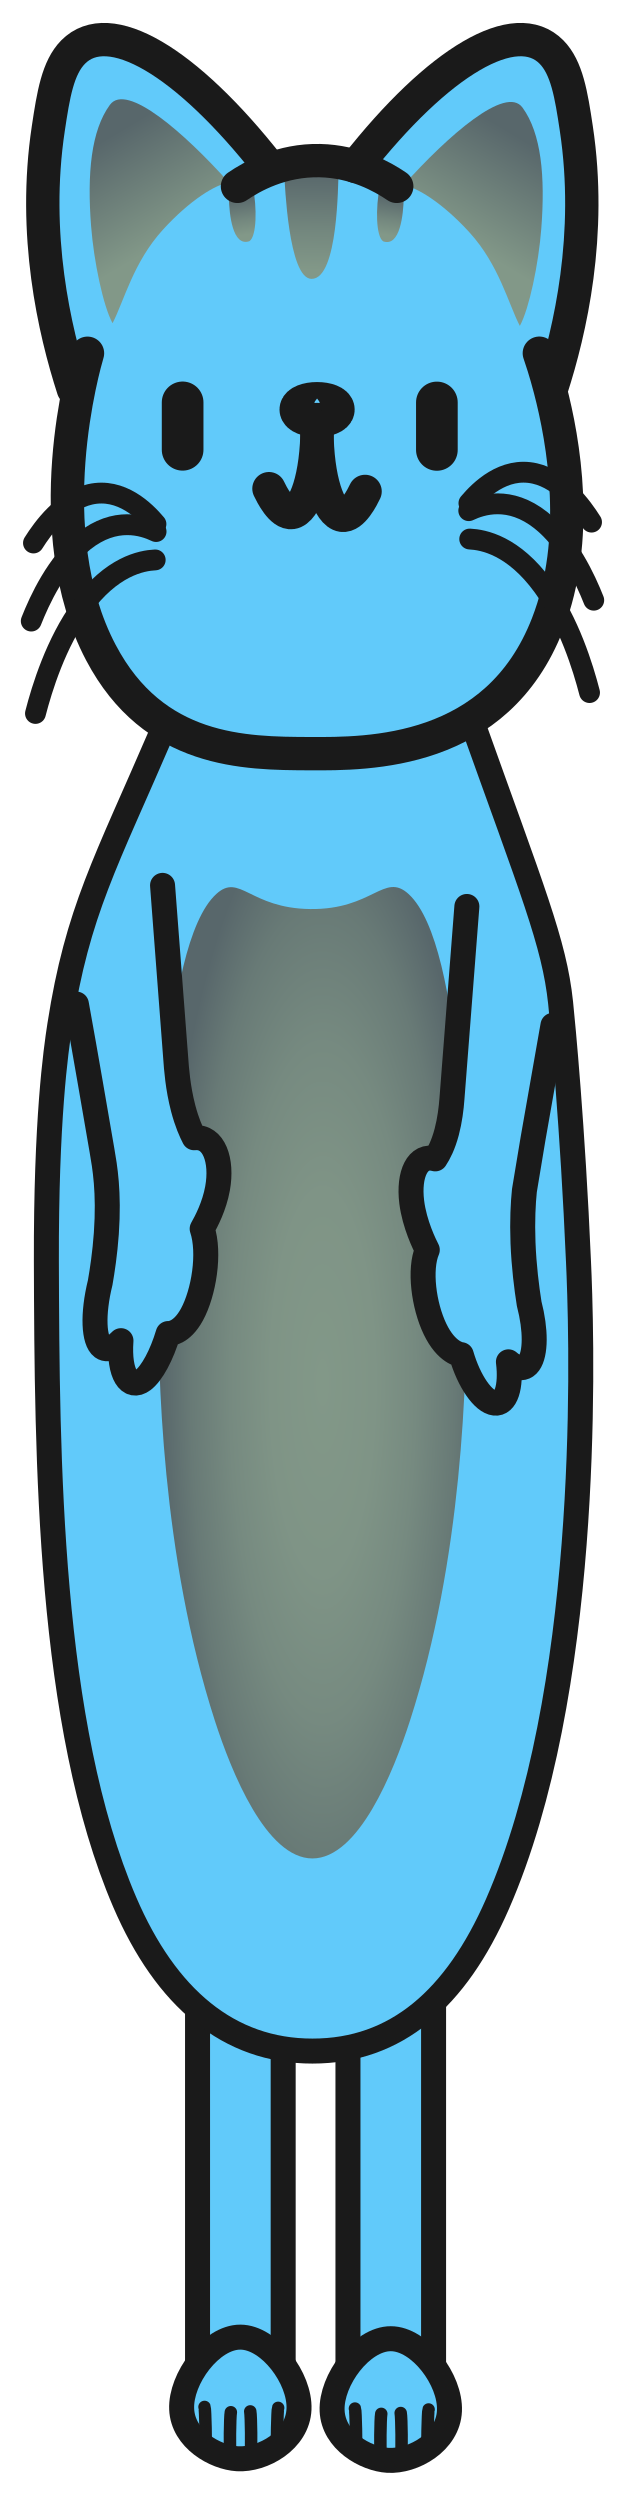
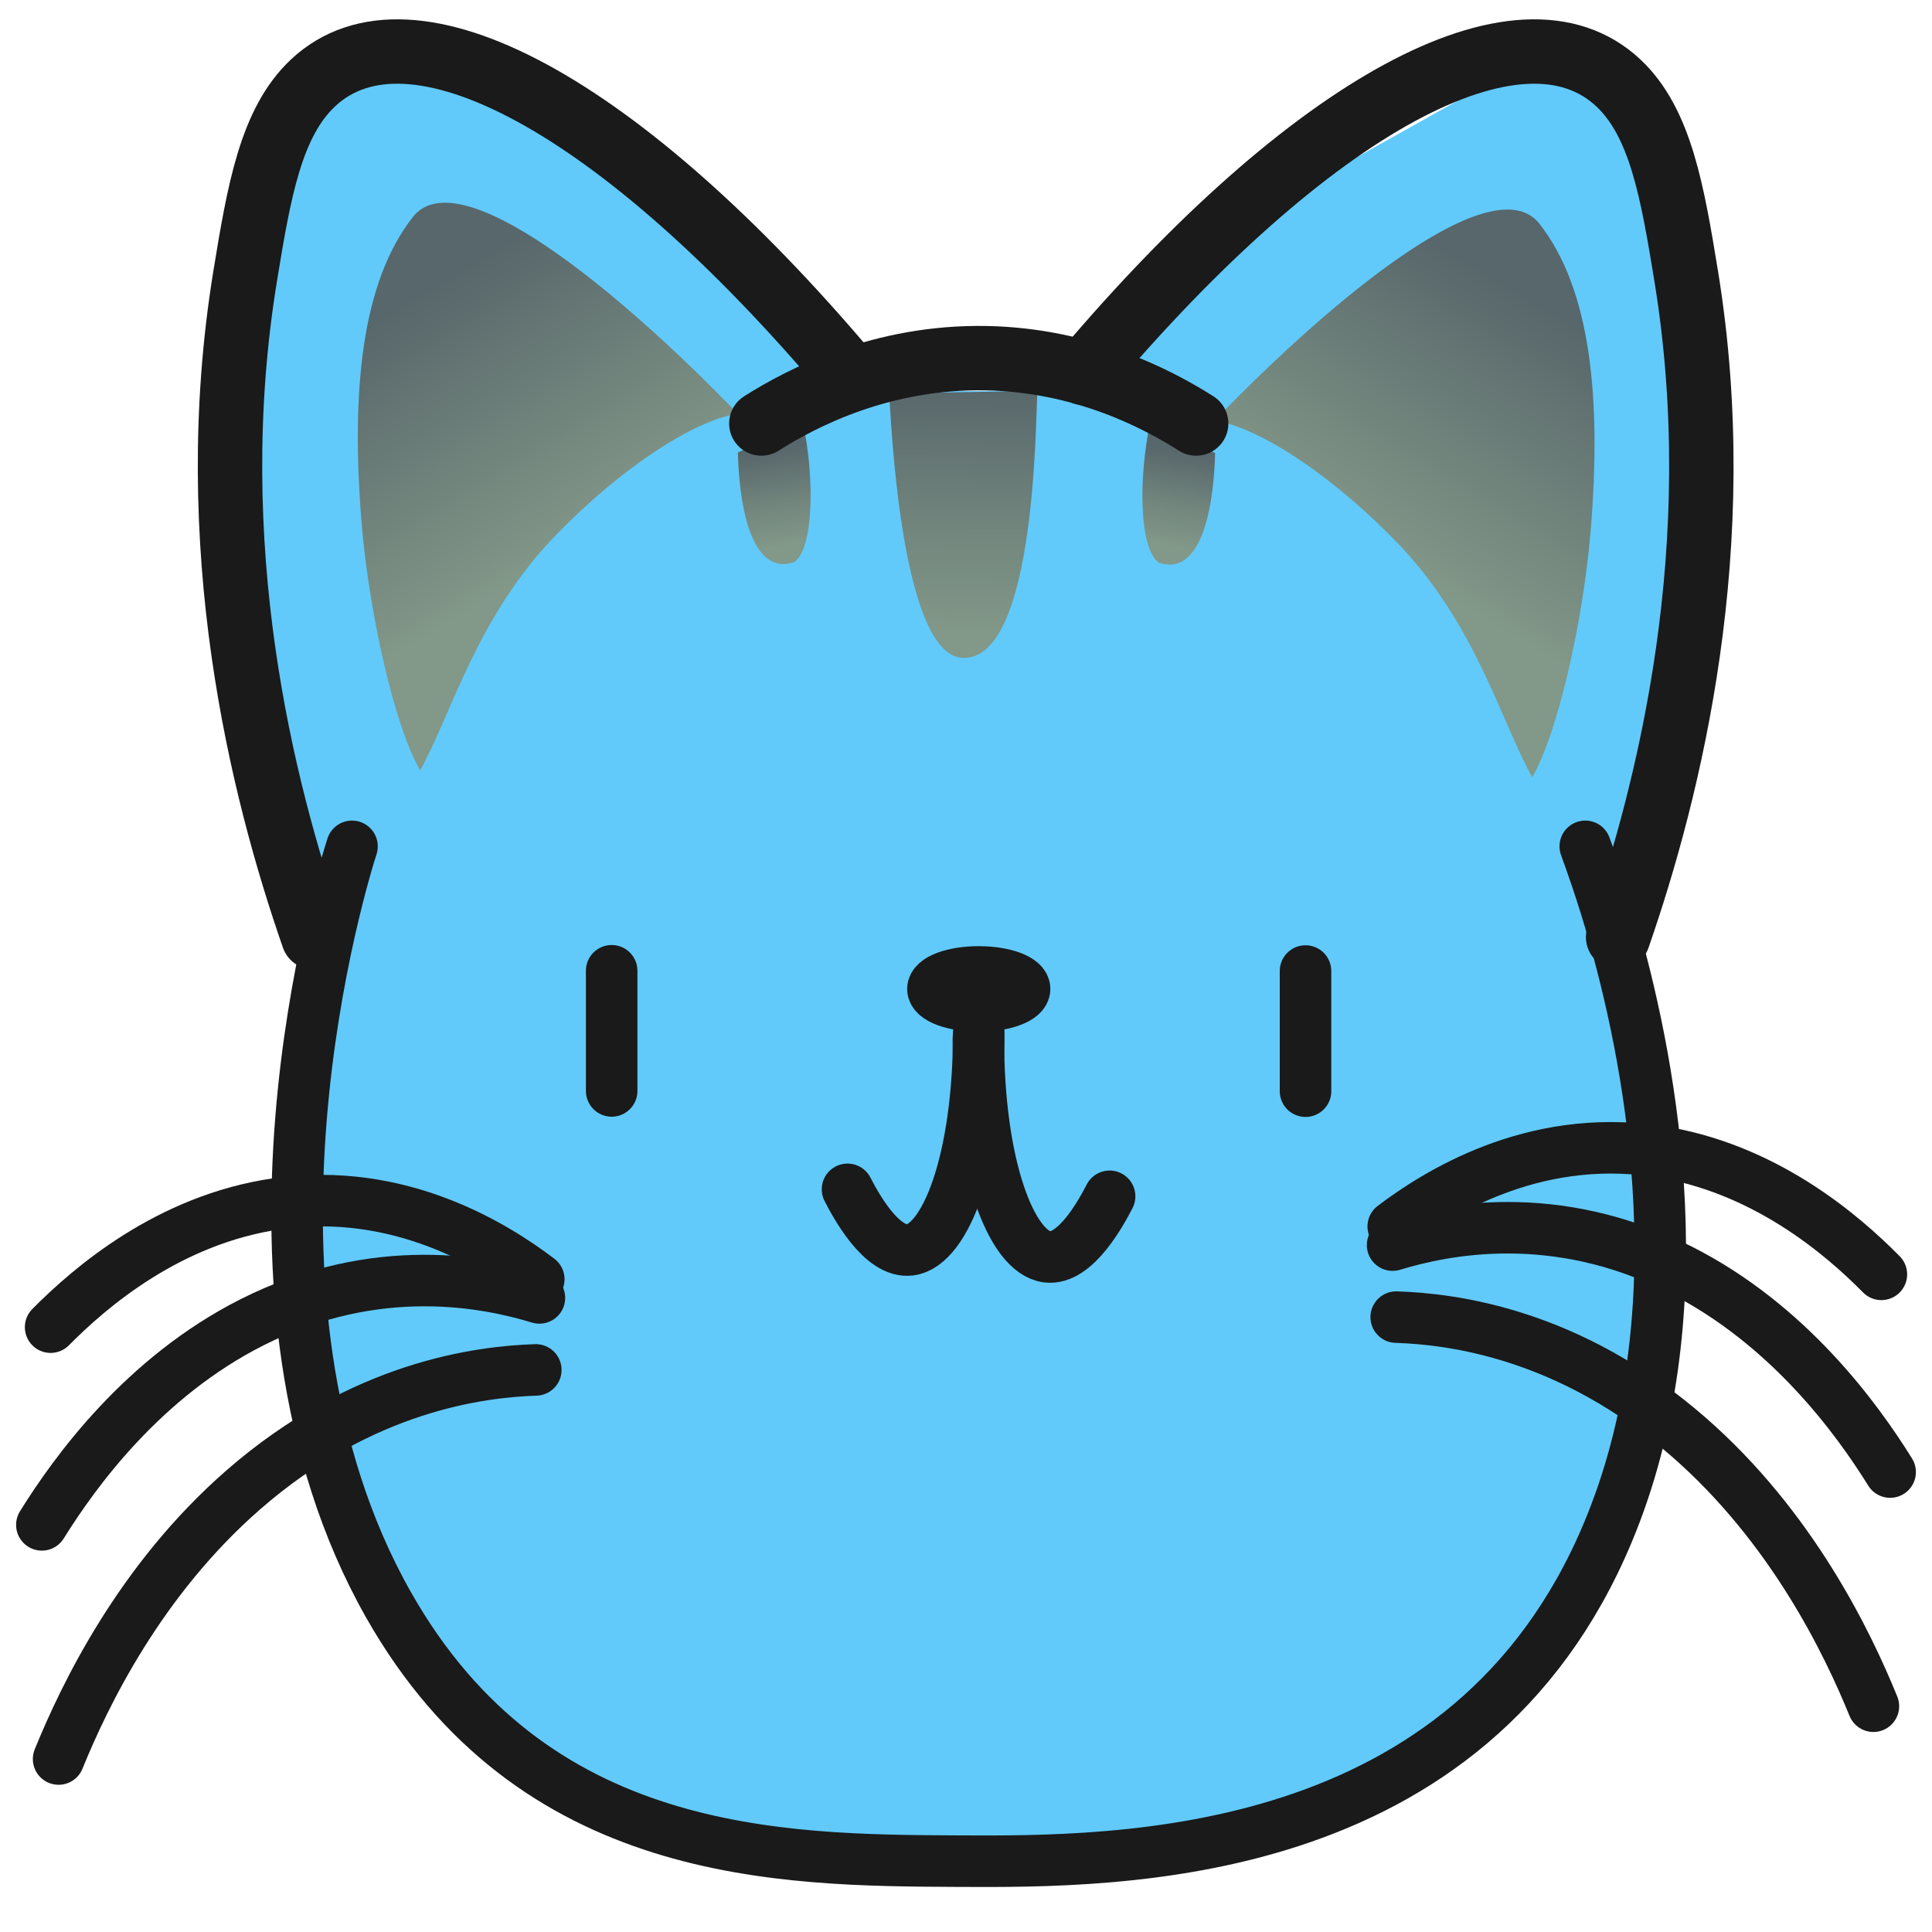
- <svg xmlns="http://www.w3.org/2000/svg" xmlns:xlink="http://www.w3.org/1999/xlink" id="Calque_1" viewBox="0 0 150 600">
+ <svg xmlns="http://www.w3.org/2000/svg" xmlns:xlink="http://www.w3.org/1999/xlink" id="Calque_1" viewBox="0 0 150 150">
  <defs>
-     <style>.cls-1{fill:#1a1a1a;}.cls-1,.cls-2{stroke-width:10px;}.cls-1,.cls-2,.cls-3,.cls-4,.cls-5,.cls-6,.cls-7{stroke:#1a1a1a;}.cls-1,.cls-2,.cls-3,.cls-4,.cls-5,.cls-7{stroke-linecap:round;}.cls-1,.cls-2,.cls-3,.cls-4,.cls-7{stroke-linejoin:round;}.cls-8{fill:url(#Dégradé_sans_nom_6);}.cls-8,.cls-9,.cls-10,.cls-11,.cls-12,.cls-13,.cls-14,.cls-15{stroke-width:0px;}.cls-9{fill:url(#Dégradé_sans_nom_7);}.cls-10{fill:url(#Dégradé_sans_nom_2);}.cls-11{fill:url(#Dégradé_sans_nom_3);}.cls-2,.cls-3,.cls-5{fill:none;}.cls-3{stroke-width:8px;}.cls-12{fill:url(#Dégradé_sans_nom_7-3);}.cls-13{fill:url(#Dégradé_sans_nom_7-2);}.cls-14{fill:url(#Dégradé_sans_nom_6-2);}.cls-4{stroke-width:3px;}.cls-4,.cls-6,.cls-7,.cls-15{fill:#61cafa;}.cls-5{stroke-width:5px;}.cls-5,.cls-6{stroke-miterlimit:10;}.cls-6,.cls-7{stroke-width:6px;}</style>
-     <radialGradient id="Dégradé_sans_nom_3" cx="-386.54" cy="50.69" fx="-386.54" fy="50.69" r="84.15" gradientTransform="translate(282.31 429.69) scale(.53 -1.93)" gradientUnits="userSpaceOnUse">
-       <stop offset="0" stop-color="#829888" />
-       <stop offset=".28" stop-color="#7f9486" />
-       <stop offset=".5" stop-color="#768a80" />
-       <stop offset=".71" stop-color="#687a76" />
-       <stop offset=".87" stop-color="#58676b" />
-     </radialGradient>
-     <radialGradient id="Dégradé_sans_nom_2" cx="-1832.21" cy="1394.82" fx="-1832.21" fy="1394.82" r="117.2" gradientTransform="translate(650.8 297.78) rotate(54.05) scale(.43 .3) skewX(37.3)" gradientUnits="userSpaceOnUse">
-       <stop offset="0" stop-color="#0abfd6" />
-       <stop offset=".18" stop-color="#0abbd2" />
-       <stop offset=".35" stop-color="#0db0c6" />
-       <stop offset=".53" stop-color="#129db2" />
-       <stop offset=".7" stop-color="#188396" />
-       <stop offset=".87" stop-color="#216272" />
-       <stop offset=".93" stop-color="#245766" />
-     </radialGradient>
-     <linearGradient id="Dégradé_sans_nom_6" x1="39.4" y1="543.95" x2="22.31" y2="572.61" gradientTransform="translate(0 602) scale(1 -1)" gradientUnits="userSpaceOnUse">
+     <style>.cls-1{stroke-width:5px;}.cls-1,.cls-2,.cls-3{stroke:#1a1a1a;stroke-linecap:round;stroke-linejoin:round;}.cls-1,.cls-3{fill:none;}.cls-2{fill:#1a1a1a;}.cls-2,.cls-3{stroke-width:4px;}.cls-4{fill:url(#Dégradé_sans_nom_6);}.cls-4,.cls-5,.cls-6,.cls-7,.cls-8,.cls-9{stroke-width:0px;}.cls-5{fill:url(#Dégradé_sans_nom_7);}.cls-6{fill:url(#Dégradé_sans_nom_7-3);}.cls-7{fill:url(#Dégradé_sans_nom_7-2);}.cls-8{fill:url(#Dégradé_sans_nom_6-2);}.cls-9{fill:#61cafa;}</style>
+     <linearGradient id="Dégradé_sans_nom_6" x1="43.44" y1="821.42" x2="29.44" y2="797.93" gradientTransform="translate(0 -778)" gradientUnits="userSpaceOnUse">
      <stop offset="0" stop-color="#829888" />
      <stop offset=".85" stop-color="#58676b" />
    </linearGradient>
-     <linearGradient id="Dégradé_sans_nom_7" x1="74.41" y1="537.24" x2="74.74" y2="560.7" gradientTransform="translate(0 602) scale(1 -1)" gradientUnits="userSpaceOnUse">
+     <linearGradient id="Dégradé_sans_nom_7" x1="74.53" y1="827.3" x2="74.79" y2="808.06" gradientTransform="translate(0 -778)" gradientUnits="userSpaceOnUse">
      <stop offset="0" stop-color="#829888" />
      <stop offset=".4" stop-color="#73877e" />
      <stop offset="1" stop-color="#58676b" />
    </linearGradient>
-     <linearGradient id="Dégradé_sans_nom_7-2" x1="59.23" y1="545.72" x2="57.83" y2="554.77" xlink:href="#Dégradé_sans_nom_7" />
-     <linearGradient id="Dégradé_sans_nom_6-2" x1="1566.73" y1="543.3" x2="1549.65" y2="571.96" gradientTransform="translate(1679.1 602) rotate(-180)" xlink:href="#Dégradé_sans_nom_6" />
-     <linearGradient id="Dégradé_sans_nom_7-3" x1="1709.88" y1="545.67" x2="1708.49" y2="554.72" gradientTransform="translate(1802.48 602) rotate(-180)" xlink:href="#Dégradé_sans_nom_7" />
+     <linearGradient id="Dégradé_sans_nom_7-2" x1="61.02" y1="820.37" x2="59.87" y2="812.96" xlink:href="#Dégradé_sans_nom_7" />
+     <linearGradient id="Dégradé_sans_nom_6-2" x1="-47.04" y1="821.94" x2="-61.05" y2="798.46" gradientTransform="translate(61.1 -778) rotate(-180) scale(1 -1)" xlink:href="#Dégradé_sans_nom_6" />
+     <linearGradient id="Dégradé_sans_nom_7-3" x1="93.86" y1="820.4" x2="92.72" y2="813" gradientTransform="translate(184.48 -778) rotate(-180) scale(1 -1)" xlink:href="#Dégradé_sans_nom_7" />
  </defs>
-   <rect class="cls-6" x="47.41" y="479.85" width="20.55" height="103.76" />
-   <path class="cls-6" d="m71.76,578.21c-.32,7.5-8.63,12.26-14.8,11.89-5.32-.32-13.05-4.68-13.36-11.89-.32-7.35,7.08-17.31,14.08-17.3,6.97,0,14.4,9.91,14.08,17.3h0Z" />
-   <path class="cls-4" d="m49.09,577.67c.2.44.37,9.43.24,9.81" />
-   <path class="cls-4" d="m66.75,577.89c-.2.44-.37,9.43-.24,9.81" />
-   <path class="cls-4" d="m60.06,578.74c.22,1.11.3,9.13.11,10.2" />
-   <path class="cls-4" d="m55.4,578.94c-.22,1.11-.3,9.13-.11,10.2" />
-   <rect class="cls-6" x="83.51" y="480.24" width="20.55" height="103.76" />
-   <path class="cls-6" d="m107.87,578.59c-.32,7.5-8.63,12.26-14.8,11.89-5.32-.32-13.05-4.68-13.36-11.89-.32-7.35,7.08-17.31,14.08-17.3,6.97,0,14.4,9.91,14.08,17.3h0Z" />
-   <path class="cls-4" d="m85.19,578.06c.2.44.37,9.43.24,9.81" />
-   <path class="cls-4" d="m102.86,578.28c-.2.44-.37,9.43-.24,9.81" />
-   <path class="cls-4" d="m96.17,579.13c.22,1.11.3,9.13.11,10.2" />
-   <path class="cls-4" d="m91.5,579.33c-.22,1.11-.3,9.13-.11,10.2" />
-   <path class="cls-6" d="m138.84,302.85c.07,1.49.12,2.83.14,3.3.82,21.3,2.54,100.27-19.61,150.86-9.92,22.65-24.25,35.25-44.38,35.25s-35.18-12.78-45.05-35.73c-18.31-42.59-18.66-106.58-18.81-153.69-.1-33.97,2.28-50.74,3.22-56.79,4.28-27.48,11.01-38.92,24.68-70.73,10.07-23.44,28.53,4.07,36.39,3.4,6.77-.58,32.26-21.24,37.66-6.12,14.68,41.16,19.95,53.68,21.46,68.02.53,5.04,2.9,29.84,4.3,62.23h0Z" />
-   <path class="cls-11" d="m74.99,446.03c-11.09,0-19.43-20.71-23.42-33.05-12.78-39.59-13.7-83.03-13.61-104.63.08-18.2.37-81.39,13.95-93.79,5.61-5.13,8.02,3.43,22.53,3.61,15.06.19,17.76-8.95,23.61-3.61,13.56,12.4,13.87,75.02,13.95,93.79.11,23.25-1.07,65.79-13.61,104.63-3.98,12.34-12.33,33.05-23.42,33.05h0Z" />
-   <path class="cls-10" d="m112.04,217.57c1.43,10.51,20.35,28.92,20.67,28.51-2.48,13.62-4.46,25.43-6.15,35.14-.67,3.85-1.74,9.96-1.04,19.92.34,4.78.98,8.97,1.47,11.77,1.89,7.68,1.57,14-.51,15.53-1.61,1.18-3.77-.86-4.47-1.58.58,8.17-2.09,11.86-5.28,9.47-2.19-1.64-4.52-6.06-6.05-11.18-.38.02-3.21.03-5.71-4.57-2.83-5.19-4.4-14.72-2.45-20.58-.97-1.69-2.93-5.42-3.69-9.69-1.21-6.66.84-12.65,5.61-12.15.72-1.39,1.75-3.67,2.64-7.08,1.29-4.93,1.62-9.65,1.78-11.92.62-8.52,1.77-22.89,3.17-41.57h0Z" />
-   <path class="cls-7" d="m132.71,246.07l-4.78,27.2-2.07,12.45c-.31,3.01-.54,7.18-.34,12.54.22,5.61.86,10.72,1.48,14.64,1.64,6.3,1.6,12-.06,14.29-1.72,2.39-4.47.06-4.92-.35.76,6.06-.63,10.21-3.3,9.91-2.75-.3-6.16-5.22-8.02-11.63-.22-.02-3.54-.4-6.3-6.16-2.71-5.66-3.84-14.34-1.85-18.99-.59-1.15-3.07-6.09-3.74-11.51-.81-6.65,1.4-11.57,5.65-10.33.87-1.31,1.92-3.33,2.75-6.46.74-2.81,1.09-5.66,1.26-8,1.2-15.37,2.39-30.75,3.58-46.12" />
-   <polygon class="cls-15" points="18.3 96.57 9.14 51.39 16.16 14.21 26.27 9.5 50.32 24.01 65.8 44.73 18.3 96.57" />
-   <polygon class="cls-15" points="131.83 97.82 140.99 52.65 133.97 15.47 123.85 10.75 99.81 25.26 84.32 45.99 131.83 97.82" />
-   <path class="cls-15" d="m135.67,112.13c.11,1.28,2.26,28.72-10.62,49.43-12.56,20.18-31.09,20.63-48.94,21.05-16.21.39-29.8.71-42.17-13.27-11.55-13.06-19.67-35.94-17.39-57.21,1.18-10.98,5.09-22.56,10.62-35.24,4.72-10.83,6.66-16.16,12.4-22.65,11.73-13.28,26.78-12.49,36.54-12.59,9.77-.09,23.82-.22,36.06,13.04,7.35,7.98,10.88,19.91,14.48,28.84,3.71,9.17,7.92,16.3,9.02,28.61h0Z" />
-   <path class="cls-8" d="m54.94,43.82c-10.67-11.9-24.58-24.13-28.57-18.65-4.51,6.18-5.48,16.48-4.51,29.06.65,8.48,2.9,19.22,5.15,23.34,2.73-5.26,4.99-14.65,12.07-22.42,6.56-7.21,12.78-10.92,15.85-11.33Z" />
-   <path class="cls-9" d="m68.22,41.87c.15,1.91.97,24.96,6.52,25.06,6.52.12,6.34-23.45,6.52-25.28" />
-   <path class="cls-13" d="m54.94,47.48c.08,4.01.88,11.79,4.91,10.41,1.77-1.15,1.87-8.02.81-13.27" />
-   <path class="cls-14" d="m96.83,44.47c10.67-11.9,24.58-24.13,28.57-18.65,4.51,6.18,5.48,16.48,4.51,29.06-.65,8.48-2.9,19.22-5.15,23.34-2.73-5.26-4.99-14.65-12.07-22.42-6.56-7.21-12.78-10.92-15.85-11.33Z" />
-   <path class="cls-12" d="m96.89,47.52c-.08,4.01-.88,11.79-4.91,10.41-1.77-1.15-1.87-8.02-.81-13.27" />
-   <path class="cls-3" d="m21,84.78c-.78,2.6-12.27,42.45,3.22,71.85,12.68,24.08,34.48,24.18,50.06,24.25,14.26.07,44.97.22,57.14-31.12,7.95-20.46,3.9-43.79.6-56.41-1.11-4.25-2.13-7.28-2.58-8.58" />
-   <path class="cls-3" d="m85.36,39.95C105.34,14.5,123.77,3.77,132.36,12.49c3.69,3.75,4.74,10.24,5.95,18.31,3.85,25.48-1.45,48.49-6,62.59" />
-   <path class="cls-3" d="m64.56,39.95C44.58,14.5,26.15,3.77,17.55,12.49c-3.69,3.75-4.74,10.24-5.95,18.31-3.85,25.48,1.45,48.49,6,62.59" />
-   <path class="cls-3" d="m56.99,44.73c3.56-2.43,10.59-6.38,19.8-6.18,8.47.19,14.93,3.8,18.43,6.18" />
-   <ellipse class="cls-1" cx="76.1" cy="98.29" rx="4.02" ry="1.6" />
-   <path class="cls-3" d="m76.1,102.35c0,12.14-2.93,20.21-6.04,20.66-2.53.36-4.87-4.39-5.51-5.73" />
-   <path class="cls-3" d="m76.07,103.01c0,12.14,2.93,20.21,6.04,20.66,2.53.36,4.87-4.39,5.51-5.73" />
-   <line class="cls-2" x1="43.83" y1="96.57" x2="43.83" y2="107.95" />
-   <line class="cls-2" x1="104.85" y1="96.59" x2="104.85" y2="107.98" />
-   <path class="cls-5" d="m8.03,130.32c2.39-3.8,7.12-10.19,13.58-11.67,7.47-1.71,13.23,4.04,15.82,7.12" />
-   <path class="cls-5" d="m7.5,149.06c2-5.06,6.11-13.97,12.64-19.17,7.55-6.01,14.25-3.79,17.32-2.32" />
-   <path class="cls-5" d="m8.51,171.23c1.55-6.02,4.9-16.94,11.11-25.48,7.18-9.86,14.31-11.2,17.63-11.37" />
-   <path class="cls-5" d="m141.97,125.31c-2.39-3.8-7.12-10.19-13.6-11.67-7.48-1.71-13.24,4.04-15.83,7.12" />
-   <path class="cls-5" d="m142.5,144.05c-2-5.06-6.11-13.97-12.66-19.17-7.56-6.01-14.26-3.79-17.34-2.32" />
-   <path class="cls-5" d="m141.49,166.22c-1.56-6.02-4.9-16.94-11.12-25.48-7.18-9.86-14.32-11.2-17.64-11.37" />
-   <path class="cls-7" d="m18.33,240.98c2.48,13.62,4.46,25.43,6.15,35.14.67,3.85,1.74,9.96,1.04,19.92-.34,4.78-.98,8.97-1.47,11.77-1.89,7.68-1.57,14,.51,15.53,1.61,1.18,3.77-.86,4.47-1.58-.58,8.17,2.09,11.86,5.28,9.47,2.19-1.64,4.52-6.06,6.05-11.18.38.02,3.21.03,5.71-4.57,2.83-5.19,4.4-14.72,2.45-20.58.97-1.69,2.93-5.42,3.69-9.69,1.21-6.66-.84-12.65-5.61-12.15-.72-1.39-1.75-3.67-2.64-7.08-1.29-4.93-1.62-9.65-1.78-11.92-.62-8.52-1.77-22.89-3.17-41.57" />
+   <polygon class="cls-9" points="24.95 75.37 16.86 38.34 23.06 7.87 31.99 4 53.22 15.89 66.89 32.88 24.95 75.37" />
+   <polygon class="cls-9" points="125.18 76.4 133.28 39.37 127.07 8.89 118.15 5.03 96.92 16.92 83.24 33.91 125.18 76.4" />
+   <path class="cls-9" d="m128.57,88.12c.1,1.05,1.99,23.54-9.38,40.52-11.08,16.54-27.46,16.9-43.21,17.26-14.31.32-26.32.59-37.24-10.88-10.19-10.71-17.38-29.46-15.35-46.9,1.05-9,4.5-18.49,9.38-28.89,4.17-8.88,5.88-13.24,10.94-18.57,10.35-10.88,23.65-10.24,32.27-10.31,8.63-.08,21.03-.18,31.84,10.69,6.5,6.53,9.6,16.32,12.79,23.64,3.28,7.51,6.99,13.36,7.96,23.44h0Z" />
+   <path class="cls-4" d="m57.29,32.13c-9.42-9.75-21.7-19.77-25.23-15.29-3.98,5.07-4.83,13.51-3.98,23.83.58,6.95,2.56,15.76,4.54,19.14,2.42-4.31,4.4-12.01,10.66-18.39,5.8-5.91,11.28-8.96,14-9.28h0Z" />
+   <path class="cls-5" d="m69.03,30.54c.13,1.56.85,20.46,5.76,20.54,5.76.1,5.6-19.23,5.76-20.73" />
+   <path class="cls-7" d="m57.29,35.13c.07,3.28.78,9.66,4.33,8.53,1.56-.94,1.65-6.58.71-10.88" />
+   <path class="cls-8" d="m94.29,32.66c9.42-9.75,21.7-19.77,25.23-15.29,3.98,5.07,4.83,13.51,3.98,23.83-.57,6.95-2.56,15.76-4.54,19.14-2.42-4.31-4.4-12.01-10.66-18.39-5.79-5.91-11.28-8.96-14-9.28h0Z" />
+   <path class="cls-6" d="m94.34,35.17c-.07,3.28-.78,9.66-4.33,8.53-1.56-.94-1.64-6.58-.71-10.88" />
+   <path class="cls-3" d="m27.33,65.71c-.69,2.14-10.83,34.79,2.84,58.9,11.19,19.73,30.44,19.82,44.2,19.89,12.58.06,39.71.18,50.46-25.51,7.02-16.77,3.44-35.89.53-46.24-.98-3.48-1.89-5.96-2.28-7.04" />
+   <path class="cls-1" d="m84.16,28.96C101.8,8.1,118.07-.7,125.66,6.45c3.26,3.07,4.18,8.4,5.26,15.01,3.4,20.88-1.28,39.74-5.29,51.3" />
+   <path class="cls-1" d="m65.79,28.96C48.15,8.1,31.88-.7,24.29,6.45c-3.26,3.07-4.18,8.4-5.26,15.01-3.4,20.88,1.28,39.74,5.3,51.3" />
+   <path class="cls-1" d="m59.11,32.88c3.14-1.99,9.35-5.23,17.49-5.07,7.47.15,13.18,3.11,16.27,5.07" />
+   <ellipse class="cls-2" cx="75.99" cy="76.78" rx="3.56" ry="1.32" />
+   <path class="cls-3" d="m75.99,80.11c0,9.95-2.58,16.57-5.33,16.93-2.24.29-4.29-3.6-4.86-4.7" />
+   <path class="cls-3" d="m75.96,80.65c0,9.95,2.58,16.57,5.33,16.93,2.24.29,4.29-3.6,4.86-4.7" />
+   <line class="cls-3" x1="47.49" y1="75.37" x2="47.49" y2="84.7" />
+   <line class="cls-3" x1="101.36" y1="75.39" x2="101.36" y2="84.72" />
+   <path class="cls-3" d="m3.93,103.04c3.08-3.11,9.17-8.35,17.51-9.57,9.63-1.4,17.05,3.32,20.39,5.85" />
+   <path class="cls-3" d="m3.25,118.39c2.58-4.15,7.88-11.46,16.3-15.72,9.73-4.92,18.35-3.11,22.33-1.9" />
+   <path class="cls-3" d="m4.55,136.57c2.01-4.94,6.31-13.89,14.33-20.89,9.25-8.08,18.44-9.18,22.72-9.32" />
+   <path class="cls-3" d="m146.07,98.94c-3.07-3.11-9.16-8.35-17.51-9.57-9.63-1.4-17.04,3.32-20.39,5.85" />
+   <path class="cls-3" d="m146.75,114.29c-2.58-4.15-7.88-11.46-16.3-15.72-9.72-4.92-18.35-3.11-22.33-1.9" />
+   <path class="cls-3" d="m145.45,132.47c-2.01-4.94-6.32-13.89-14.33-20.89-9.25-8.08-18.43-9.18-22.72-9.32" />
</svg>
